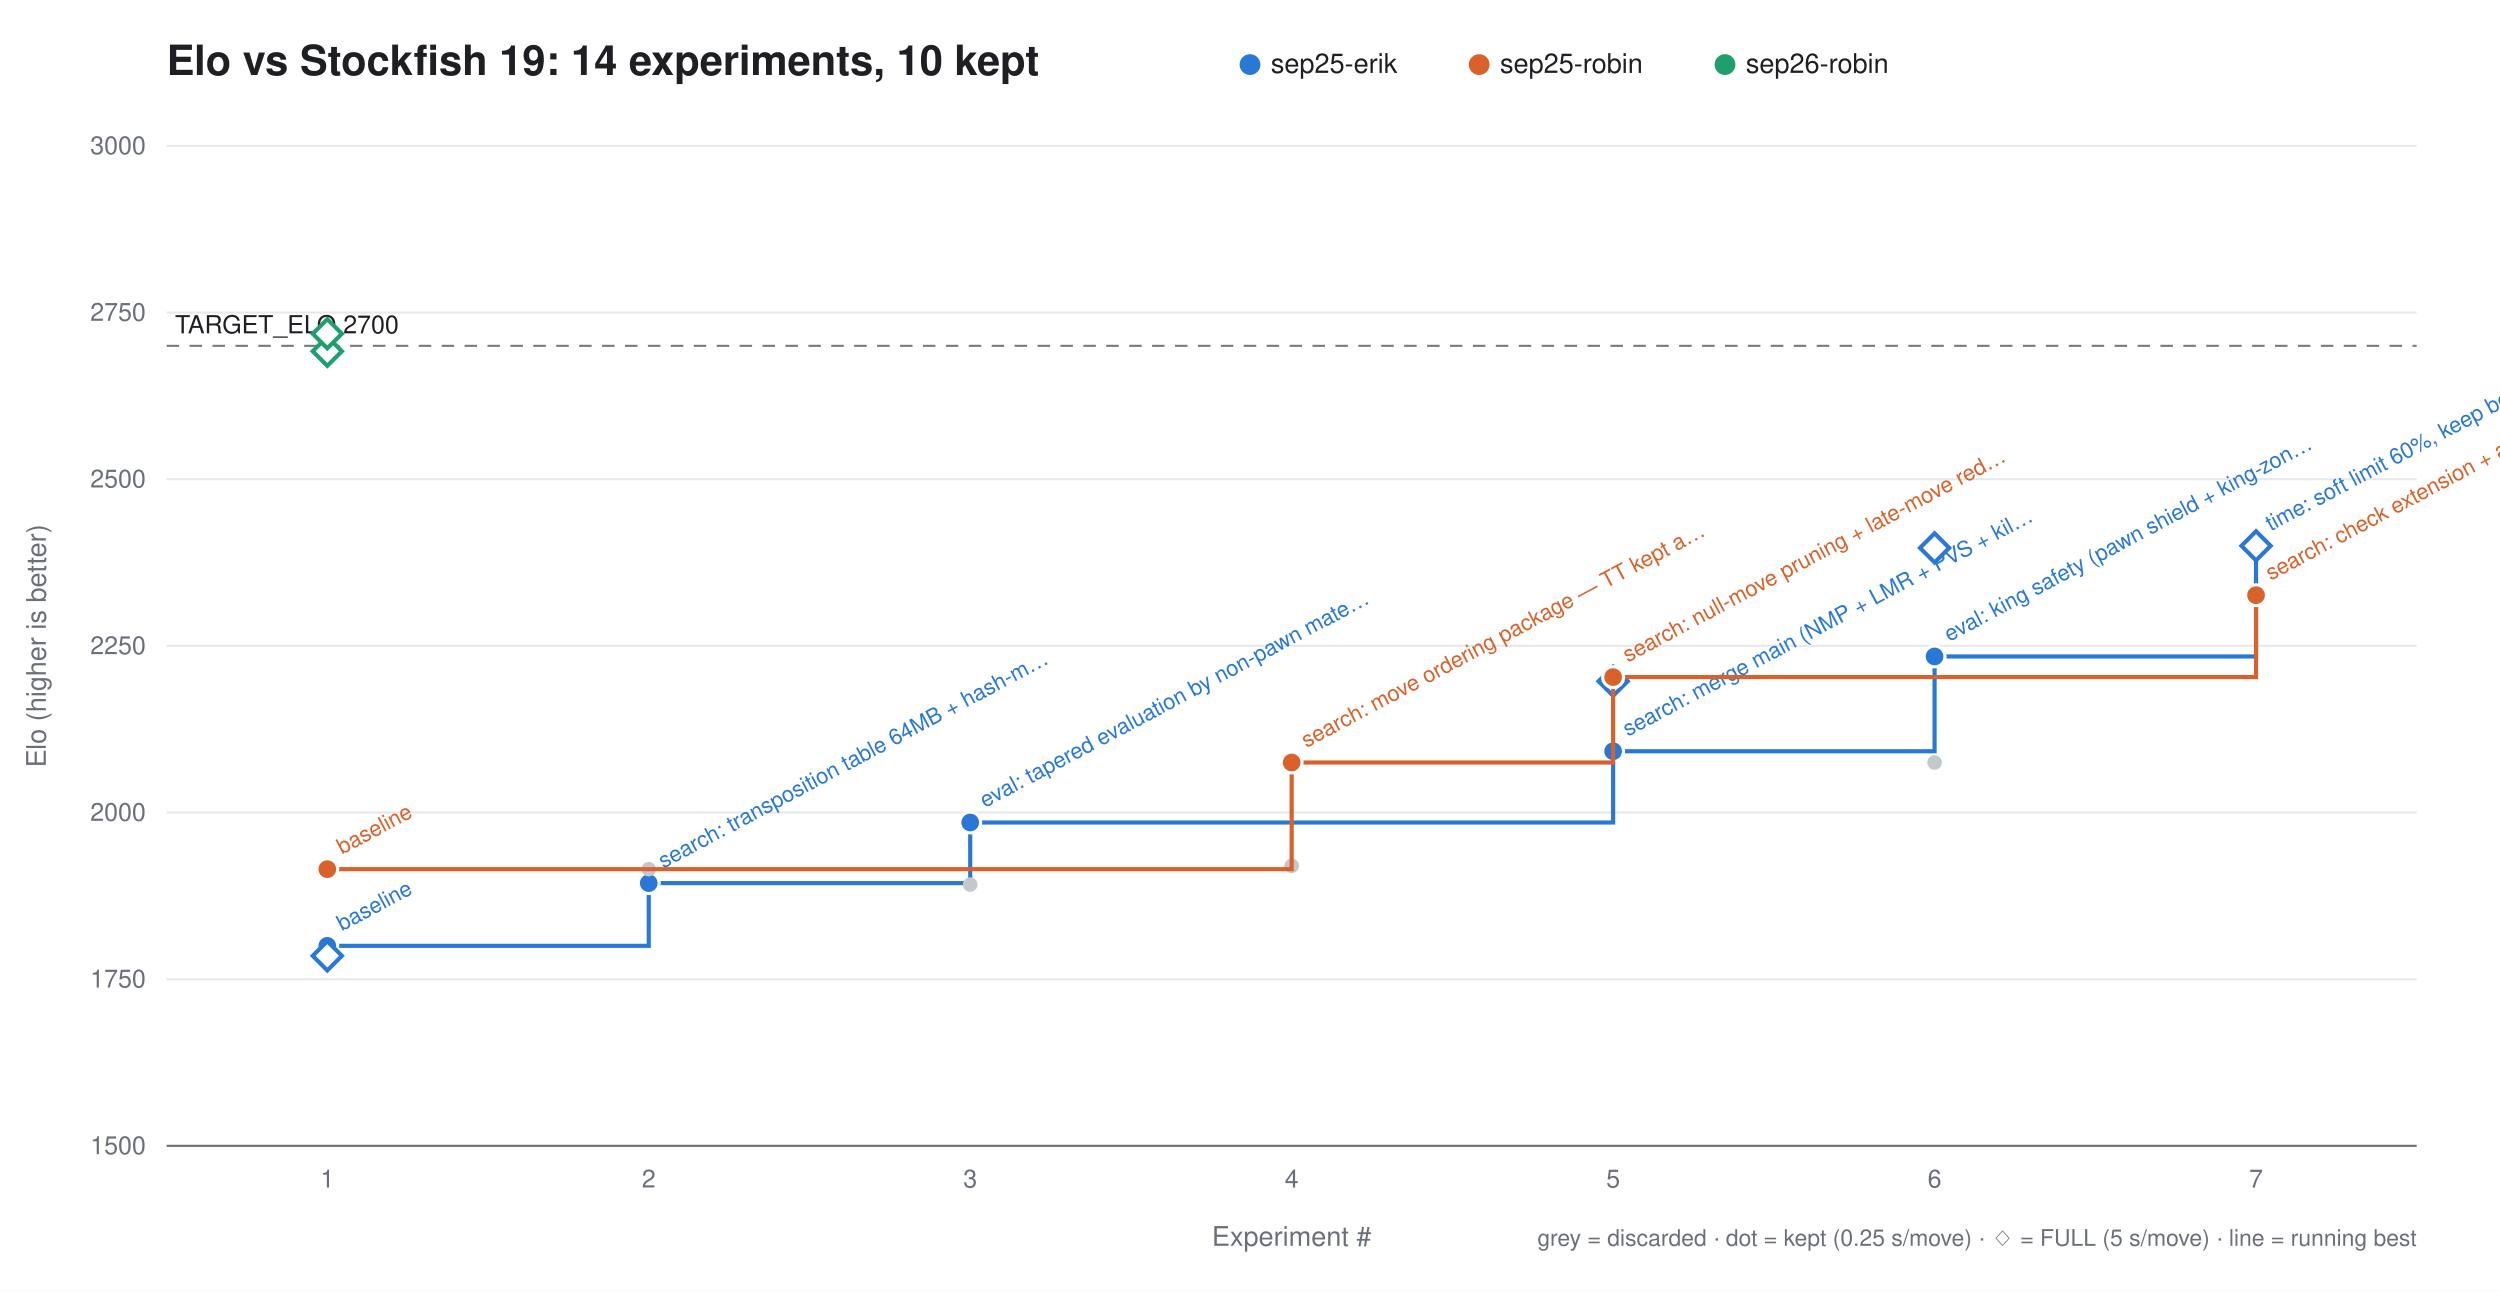
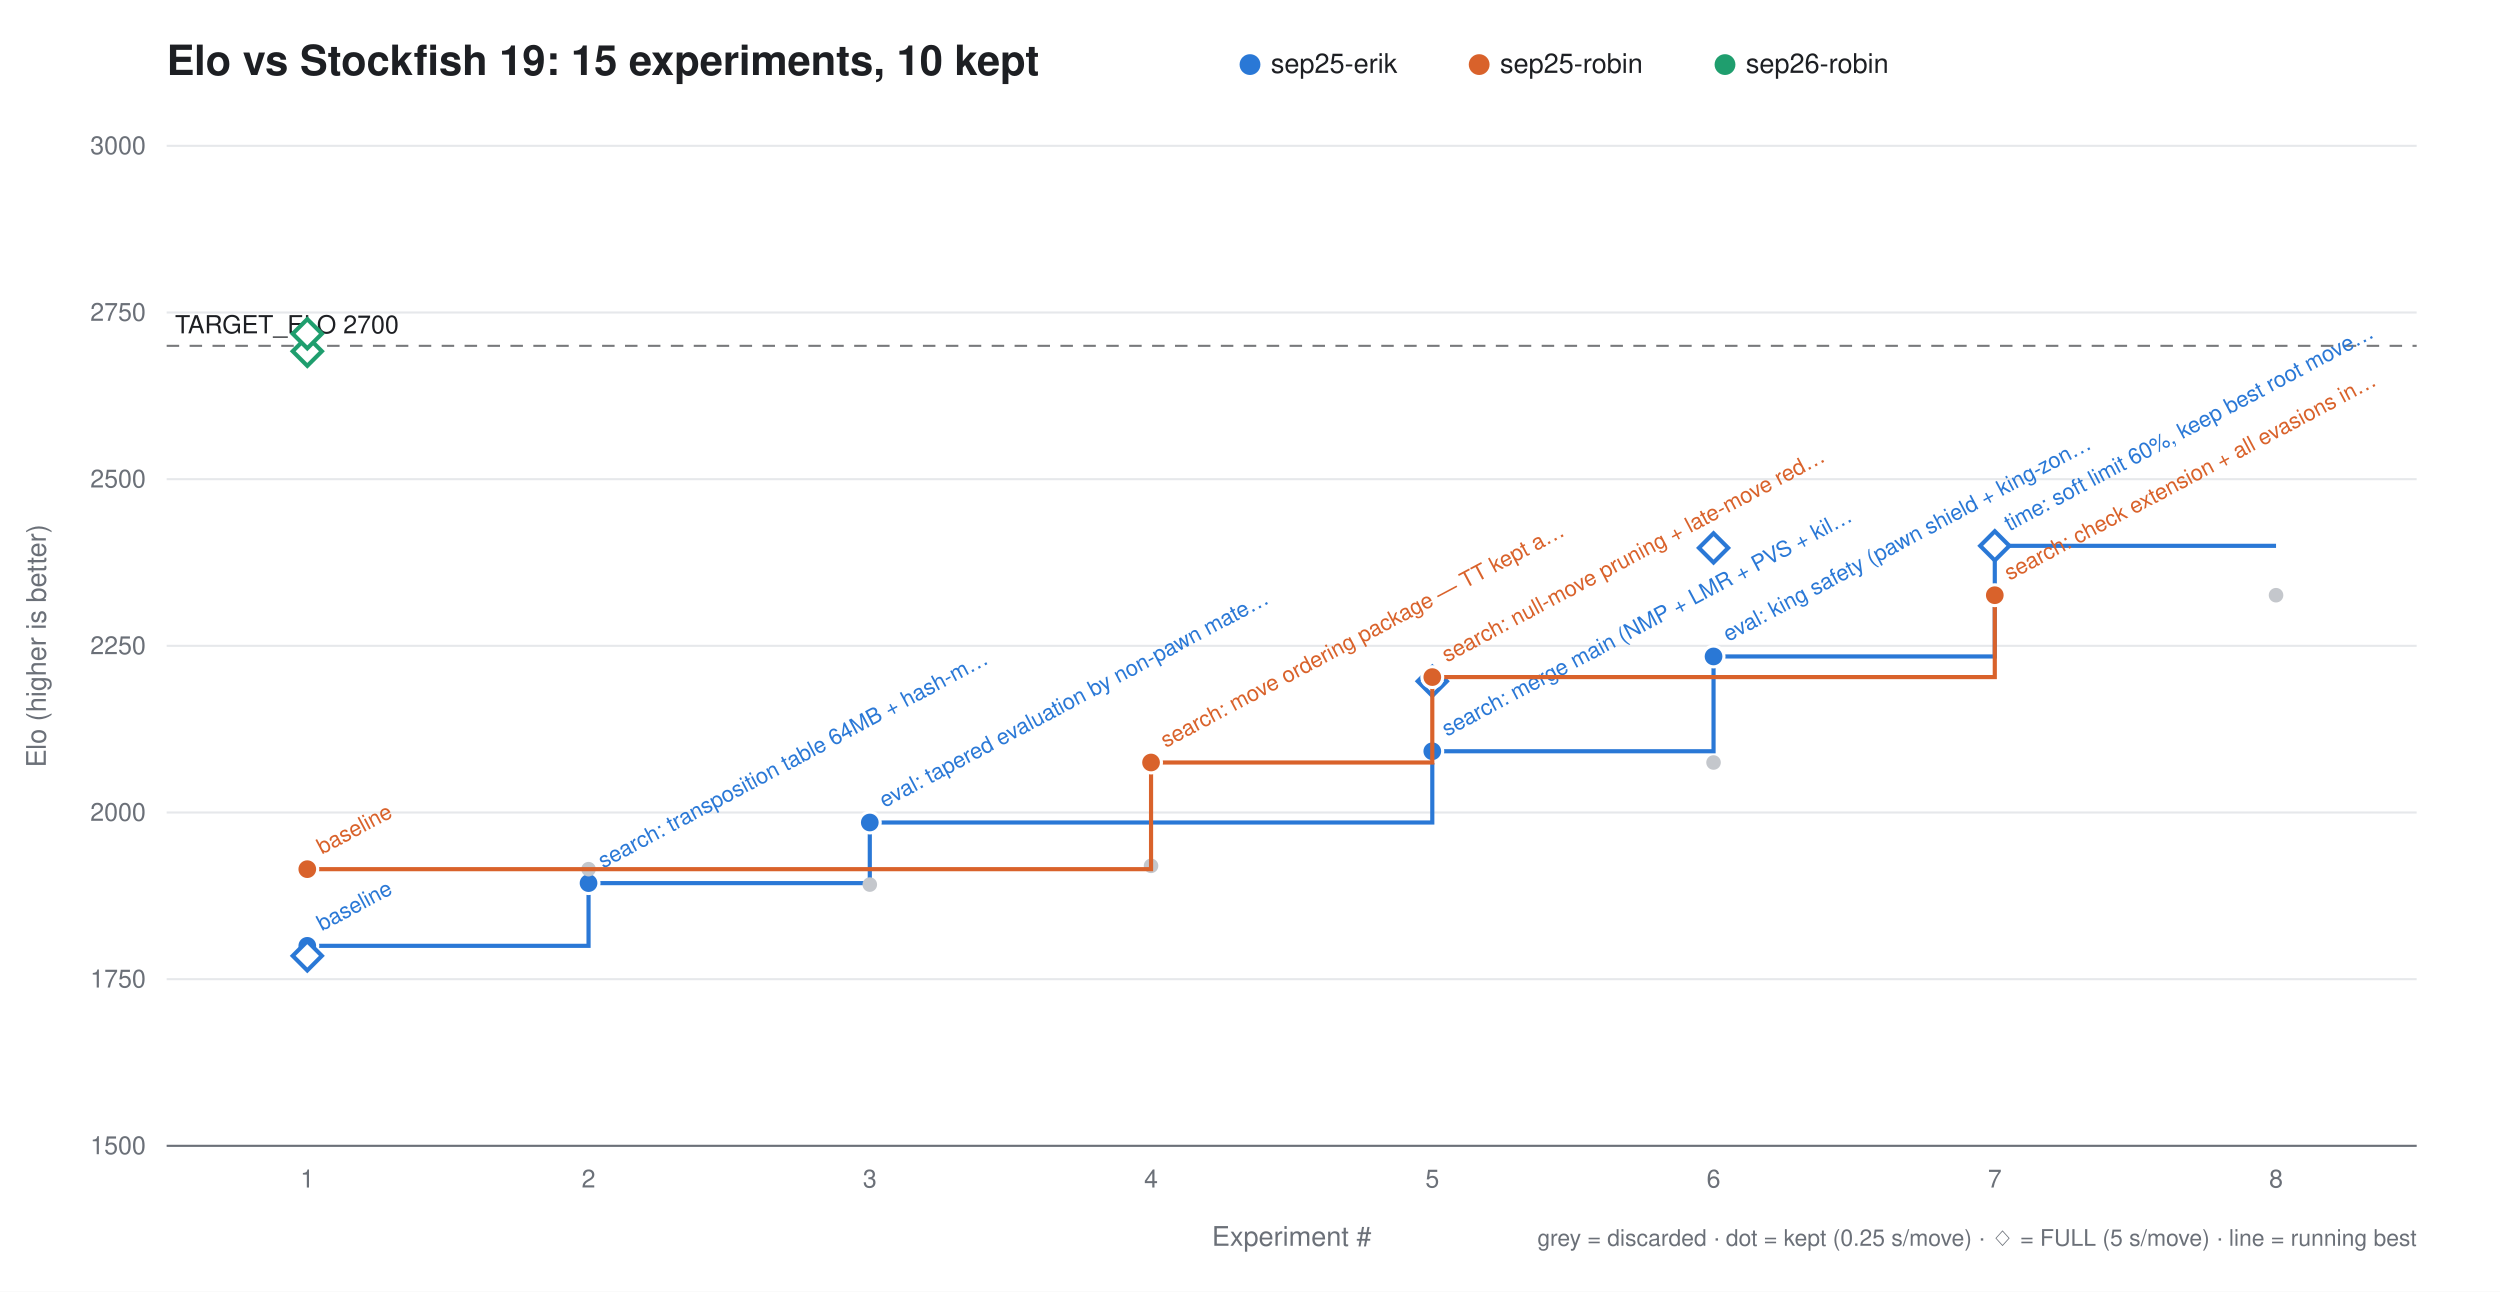
<svg xmlns="http://www.w3.org/2000/svg" width="1200" height="620" viewBox="0 0 1200 620" font-family="-apple-system,Segoe UI,Helvetica,Arial,sans-serif">
  <rect width="1200" height="620" fill="#ffffff" />
-   <text x="80" y="36" font-size="20" font-weight="600" fill="#1d1f23">Elo vs Stockfish 19: 14 experiments, 10 kept</text>
+   <text x="80" y="36" font-size="20" font-weight="600" fill="#1d1f23">Elo vs Stockfish 19: 15 experiments, 10 kept</text>
  <line x1="80" x2="1160" y1="550.0" y2="550.0" stroke="#e6e8eb" />
  <text x="70" y="554.0" font-size="12" text-anchor="end" fill="#6b7078">1500</text>
  <line x1="80" x2="1160" y1="470.0" y2="470.0" stroke="#e6e8eb" />
  <text x="70" y="474.0" font-size="12" text-anchor="end" fill="#6b7078">1750</text>
  <line x1="80" x2="1160" y1="390.0" y2="390.0" stroke="#e6e8eb" />
  <text x="70" y="394.0" font-size="12" text-anchor="end" fill="#6b7078">2000</text>
  <line x1="80" x2="1160" y1="310.0" y2="310.0" stroke="#e6e8eb" />
  <text x="70" y="314.0" font-size="12" text-anchor="end" fill="#6b7078">2250</text>
  <line x1="80" x2="1160" y1="230.0" y2="230.0" stroke="#e6e8eb" />
  <text x="70" y="234.0" font-size="12" text-anchor="end" fill="#6b7078">2500</text>
  <line x1="80" x2="1160" y1="150.0" y2="150.0" stroke="#e6e8eb" />
  <text x="70" y="154.0" font-size="12" text-anchor="end" fill="#6b7078">2750</text>
  <line x1="80" x2="1160" y1="70.0" y2="70.0" stroke="#e6e8eb" />
  <text x="70" y="74.0" font-size="12" text-anchor="end" fill="#6b7078">3000</text>
-   <text x="157.1" y="570" font-size="12" text-anchor="middle" fill="#6b7078">1</text>
-   <text x="311.4" y="570" font-size="12" text-anchor="middle" fill="#6b7078">2</text>
-   <text x="465.7" y="570" font-size="12" text-anchor="middle" fill="#6b7078">3</text>
-   <text x="620.0" y="570" font-size="12" text-anchor="middle" fill="#6b7078">4</text>
-   <text x="774.3" y="570" font-size="12" text-anchor="middle" fill="#6b7078">5</text>
-   <text x="928.6" y="570" font-size="12" text-anchor="middle" fill="#6b7078">6</text>
-   <text x="1082.9" y="570" font-size="12" text-anchor="middle" fill="#6b7078">7</text>
+   <text x="147.5" y="570" font-size="12" text-anchor="middle" fill="#6b7078">1</text>
+   <text x="282.5" y="570" font-size="12" text-anchor="middle" fill="#6b7078">2</text>
+   <text x="417.5" y="570" font-size="12" text-anchor="middle" fill="#6b7078">3</text>
+   <text x="552.5" y="570" font-size="12" text-anchor="middle" fill="#6b7078">4</text>
+   <text x="687.5" y="570" font-size="12" text-anchor="middle" fill="#6b7078">5</text>
+   <text x="822.5" y="570" font-size="12" text-anchor="middle" fill="#6b7078">6</text>
+   <text x="957.5" y="570" font-size="12" text-anchor="middle" fill="#6b7078">7</text>
+   <text x="1092.5" y="570" font-size="12" text-anchor="middle" fill="#6b7078">8</text>
  <line x1="80" x2="1160" y1="550" y2="550" stroke="#6b7078" />
  <text x="620.0" y="598" font-size="13" text-anchor="middle" fill="#6b7078">Experiment #</text>
  <text x="22" y="310.0" font-size="13" text-anchor="middle" fill="#6b7078" transform="rotate(-90 22 310.0)">Elo (higher is better)</text>
  <line x1="80" x2="1160" y1="166.0" y2="166.0" stroke="#1d1f23" stroke-dasharray="6 5" opacity="0.6" />
  <text x="84" y="160.0" font-size="12" fill="#1d1f23">TARGET_ELO 2700</text>
  <circle cx="600" cy="31" r="5" fill="#2a78d6" />
  <text x="610" y="35" font-size="13" fill="#1d1f23">sep25-erik</text>
-   <circle cx="620.0" cy="415.6" r="3.5" fill="#c4c7cc" />
-   <path d="M157.1,454.0 L311.4,454.0 L311.4,423.9 L465.7,423.9 L465.7,394.8 L774.3,394.8 L774.3,360.6 L928.6,360.6 L928.6,315.1 L1082.9,315.1 L1082.9,262.0 L1082.9,262.0" fill="none" stroke="#2a78d6" stroke-width="2" />
-   <circle cx="157.1" cy="454.0" r="5" fill="#2a78d6" stroke="#ffffff" stroke-width="1.5" />
-   <text x="164.1" y="447.0" font-size="10.5" fill="#2a78d6" transform="rotate(-28 164.1 447.0)">baseline</text>
-   <circle cx="311.4" cy="423.9" r="5" fill="#2a78d6" stroke="#ffffff" stroke-width="1.5" />
-   <text x="318.4" y="416.9" font-size="10.5" fill="#2a78d6" transform="rotate(-28 318.4 416.9)">search: transposition table 64MB + hash-m…</text>
-   <circle cx="465.7" cy="394.8" r="5" fill="#2a78d6" stroke="#ffffff" stroke-width="1.5" />
-   <text x="472.7" y="387.8" font-size="10.5" fill="#2a78d6" transform="rotate(-28 472.7 387.8)">eval: tapered evaluation by non-pawn mate…</text>
-   <circle cx="774.3" cy="360.6" r="5" fill="#2a78d6" stroke="#ffffff" stroke-width="1.5" />
-   <text x="781.3" y="353.6" font-size="10.5" fill="#2a78d6" transform="rotate(-28 781.3 353.6)">search: merge main (NMP + LMR + PVS + kil…</text>
-   <circle cx="928.6" cy="315.1" r="5" fill="#2a78d6" stroke="#ffffff" stroke-width="1.5" />
-   <text x="935.6" y="308.1" font-size="10.5" fill="#2a78d6" transform="rotate(-28 935.6 308.1)">eval: king safety (pawn shield + king-zon…</text>
-   <circle cx="1082.9" cy="262.0" r="5" fill="#2a78d6" stroke="#ffffff" stroke-width="1.5" />
-   <text x="1089.9" y="255.0" font-size="10.5" fill="#2a78d6" transform="rotate(-28 1089.9 255.0)">time: soft limit 60%, keep best root move…</text>
-   <path d="M157.1,451.8 L164.1,458.8 L157.1,465.8 L150.1,458.8 Z" fill="#ffffff" stroke="#2a78d6" stroke-width="2" />
-   <path d="M774.3,320.0 L781.3,327.0 L774.3,334.0 L767.3,327.0 Z" fill="#ffffff" stroke="#2a78d6" stroke-width="2" />
-   <path d="M928.6,256.0 L935.6,263.0 L928.6,270.0 L921.6,263.0 Z" fill="#ffffff" stroke="#2a78d6" stroke-width="2" />
-   <path d="M1082.9,255.0 L1089.9,262.0 L1082.9,269.0 L1075.9,262.0 Z" fill="#ffffff" stroke="#2a78d6" stroke-width="2" />
+   <circle cx="552.5" cy="415.6" r="3.5" fill="#c4c7cc" />
+   <circle cx="1092.5" cy="285.7" r="3.5" fill="#c4c7cc" />
+   <path d="M147.5,454.0 L282.5,454.0 L282.5,423.9 L417.5,423.9 L417.5,394.8 L687.5,394.8 L687.5,360.6 L822.5,360.6 L822.5,315.1 L957.5,315.1 L957.5,262.0 L1092.5,262.0" fill="none" stroke="#2a78d6" stroke-width="2" />
+   <circle cx="147.5" cy="454.0" r="5" fill="#2a78d6" stroke="#ffffff" stroke-width="1.5" />
+   <text x="154.5" y="447.0" font-size="10.5" fill="#2a78d6" transform="rotate(-28 154.5 447.0)">baseline</text>
+   <circle cx="282.5" cy="423.9" r="5" fill="#2a78d6" stroke="#ffffff" stroke-width="1.5" />
+   <text x="289.5" y="416.9" font-size="10.5" fill="#2a78d6" transform="rotate(-28 289.5 416.9)">search: transposition table 64MB + hash-m…</text>
+   <circle cx="417.5" cy="394.8" r="5" fill="#2a78d6" stroke="#ffffff" stroke-width="1.5" />
+   <text x="424.5" y="387.8" font-size="10.5" fill="#2a78d6" transform="rotate(-28 424.5 387.8)">eval: tapered evaluation by non-pawn mate…</text>
+   <circle cx="687.5" cy="360.6" r="5" fill="#2a78d6" stroke="#ffffff" stroke-width="1.5" />
+   <text x="694.5" y="353.6" font-size="10.5" fill="#2a78d6" transform="rotate(-28 694.5 353.6)">search: merge main (NMP + LMR + PVS + kil…</text>
+   <circle cx="822.5" cy="315.1" r="5" fill="#2a78d6" stroke="#ffffff" stroke-width="1.5" />
+   <text x="829.5" y="308.1" font-size="10.5" fill="#2a78d6" transform="rotate(-28 829.5 308.1)">eval: king safety (pawn shield + king-zon…</text>
+   <circle cx="957.5" cy="262.0" r="5" fill="#2a78d6" stroke="#ffffff" stroke-width="1.5" />
+   <text x="964.5" y="255.0" font-size="10.5" fill="#2a78d6" transform="rotate(-28 964.5 255.0)">time: soft limit 60%, keep best root move…</text>
+   <path d="M147.5,451.8 L154.5,458.8 L147.5,465.8 L140.5,458.8 Z" fill="#ffffff" stroke="#2a78d6" stroke-width="2" />
+   <path d="M687.5,320.0 L694.5,327.0 L687.5,334.0 L680.5,327.0 Z" fill="#ffffff" stroke="#2a78d6" stroke-width="2" />
+   <path d="M822.5,256.0 L829.5,263.0 L822.5,270.0 L815.5,263.0 Z" fill="#ffffff" stroke="#2a78d6" stroke-width="2" />
+   <path d="M957.5,255.0 L964.5,262.0 L957.5,269.0 L950.5,262.0 Z" fill="#ffffff" stroke="#2a78d6" stroke-width="2" />
  <circle cx="710" cy="31" r="5" fill="#d9622b" />
  <text x="720" y="35" font-size="13" fill="#1d1f23">sep25-robin</text>
-   <circle cx="311.4" cy="417.2" r="3.5" fill="#c4c7cc" />
-   <circle cx="465.7" cy="424.6" r="3.5" fill="#c4c7cc" />
-   <circle cx="928.6" cy="366.0" r="3.5" fill="#c4c7cc" />
-   <path d="M157.1,417.2 L620.0,417.2 L620.0,366.0 L774.3,366.0 L774.3,325.0 L1082.9,325.0 L1082.9,285.7 L1082.9,285.7" fill="none" stroke="#d9622b" stroke-width="2" />
-   <circle cx="157.1" cy="417.2" r="5" fill="#d9622b" stroke="#ffffff" stroke-width="1.5" />
-   <text x="164.1" y="410.2" font-size="10.5" fill="#d9622b" transform="rotate(-28 164.1 410.2)">baseline</text>
-   <circle cx="620.0" cy="366.0" r="5" fill="#d9622b" stroke="#ffffff" stroke-width="1.5" />
-   <text x="627.0" y="359.0" font-size="10.5" fill="#d9622b" transform="rotate(-28 627.0 359.0)">search: move ordering package — TT kept a…</text>
-   <circle cx="774.3" cy="325.0" r="5" fill="#d9622b" stroke="#ffffff" stroke-width="1.5" />
-   <text x="781.3" y="318.0" font-size="10.5" fill="#d9622b" transform="rotate(-28 781.3 318.0)">search: null-move pruning + late-move red…</text>
-   <circle cx="1082.9" cy="285.7" r="5" fill="#d9622b" stroke="#ffffff" stroke-width="1.5" />
-   <text x="1089.9" y="278.7" font-size="10.5" fill="#d9622b" transform="rotate(-28 1089.9 278.7)">search: check extension + all evasions in…</text>
+   <circle cx="282.5" cy="417.2" r="3.5" fill="#c4c7cc" />
+   <circle cx="417.5" cy="424.6" r="3.5" fill="#c4c7cc" />
+   <circle cx="822.5" cy="366.0" r="3.5" fill="#c4c7cc" />
+   <path d="M147.5,417.2 L552.5,417.2 L552.5,366.0 L687.5,366.0 L687.5,325.0 L957.5,325.0 L957.5,285.7 L957.5,285.7" fill="none" stroke="#d9622b" stroke-width="2" />
+   <circle cx="147.5" cy="417.2" r="5" fill="#d9622b" stroke="#ffffff" stroke-width="1.5" />
+   <text x="154.5" y="410.2" font-size="10.5" fill="#d9622b" transform="rotate(-28 154.5 410.2)">baseline</text>
+   <circle cx="552.5" cy="366.0" r="5" fill="#d9622b" stroke="#ffffff" stroke-width="1.5" />
+   <text x="559.5" y="359.0" font-size="10.5" fill="#d9622b" transform="rotate(-28 559.5 359.0)">search: move ordering package — TT kept a…</text>
+   <circle cx="687.5" cy="325.0" r="5" fill="#d9622b" stroke="#ffffff" stroke-width="1.5" />
+   <text x="694.5" y="318.0" font-size="10.5" fill="#d9622b" transform="rotate(-28 694.5 318.0)">search: null-move pruning + late-move red…</text>
+   <circle cx="957.5" cy="285.7" r="5" fill="#d9622b" stroke="#ffffff" stroke-width="1.5" />
+   <text x="964.5" y="278.7" font-size="10.5" fill="#d9622b" transform="rotate(-28 964.5 278.7)">search: check extension + all evasions in…</text>
  <circle cx="828" cy="31" r="5" fill="#1f9e6e" />
  <text x="838" y="35" font-size="13" fill="#1d1f23">sep26-robin</text>
-   <path d="M157.1,161.6 L164.1,168.6 L157.1,175.6 L150.1,168.6 Z" fill="#ffffff" stroke="#1f9e6e" stroke-width="2" />
-   <path d="M157.1,153.2 L164.1,160.2 L157.1,167.2 L150.1,160.2 Z" fill="#ffffff" stroke="#1f9e6e" stroke-width="2" />
+   <path d="M147.5,161.6 L154.5,168.6 L147.5,175.6 L140.5,168.6 Z" fill="#ffffff" stroke="#1f9e6e" stroke-width="2" />
+   <path d="M147.5,153.2 L154.5,160.2 L147.5,167.2 L140.5,160.2 Z" fill="#ffffff" stroke="#1f9e6e" stroke-width="2" />
  <text x="1160" y="598" font-size="11" text-anchor="end" fill="#6b7078">grey = discarded · dot = kept (0.25 s/move) · ◇ = FULL (5 s/move) · line = running best</text>
</svg>
